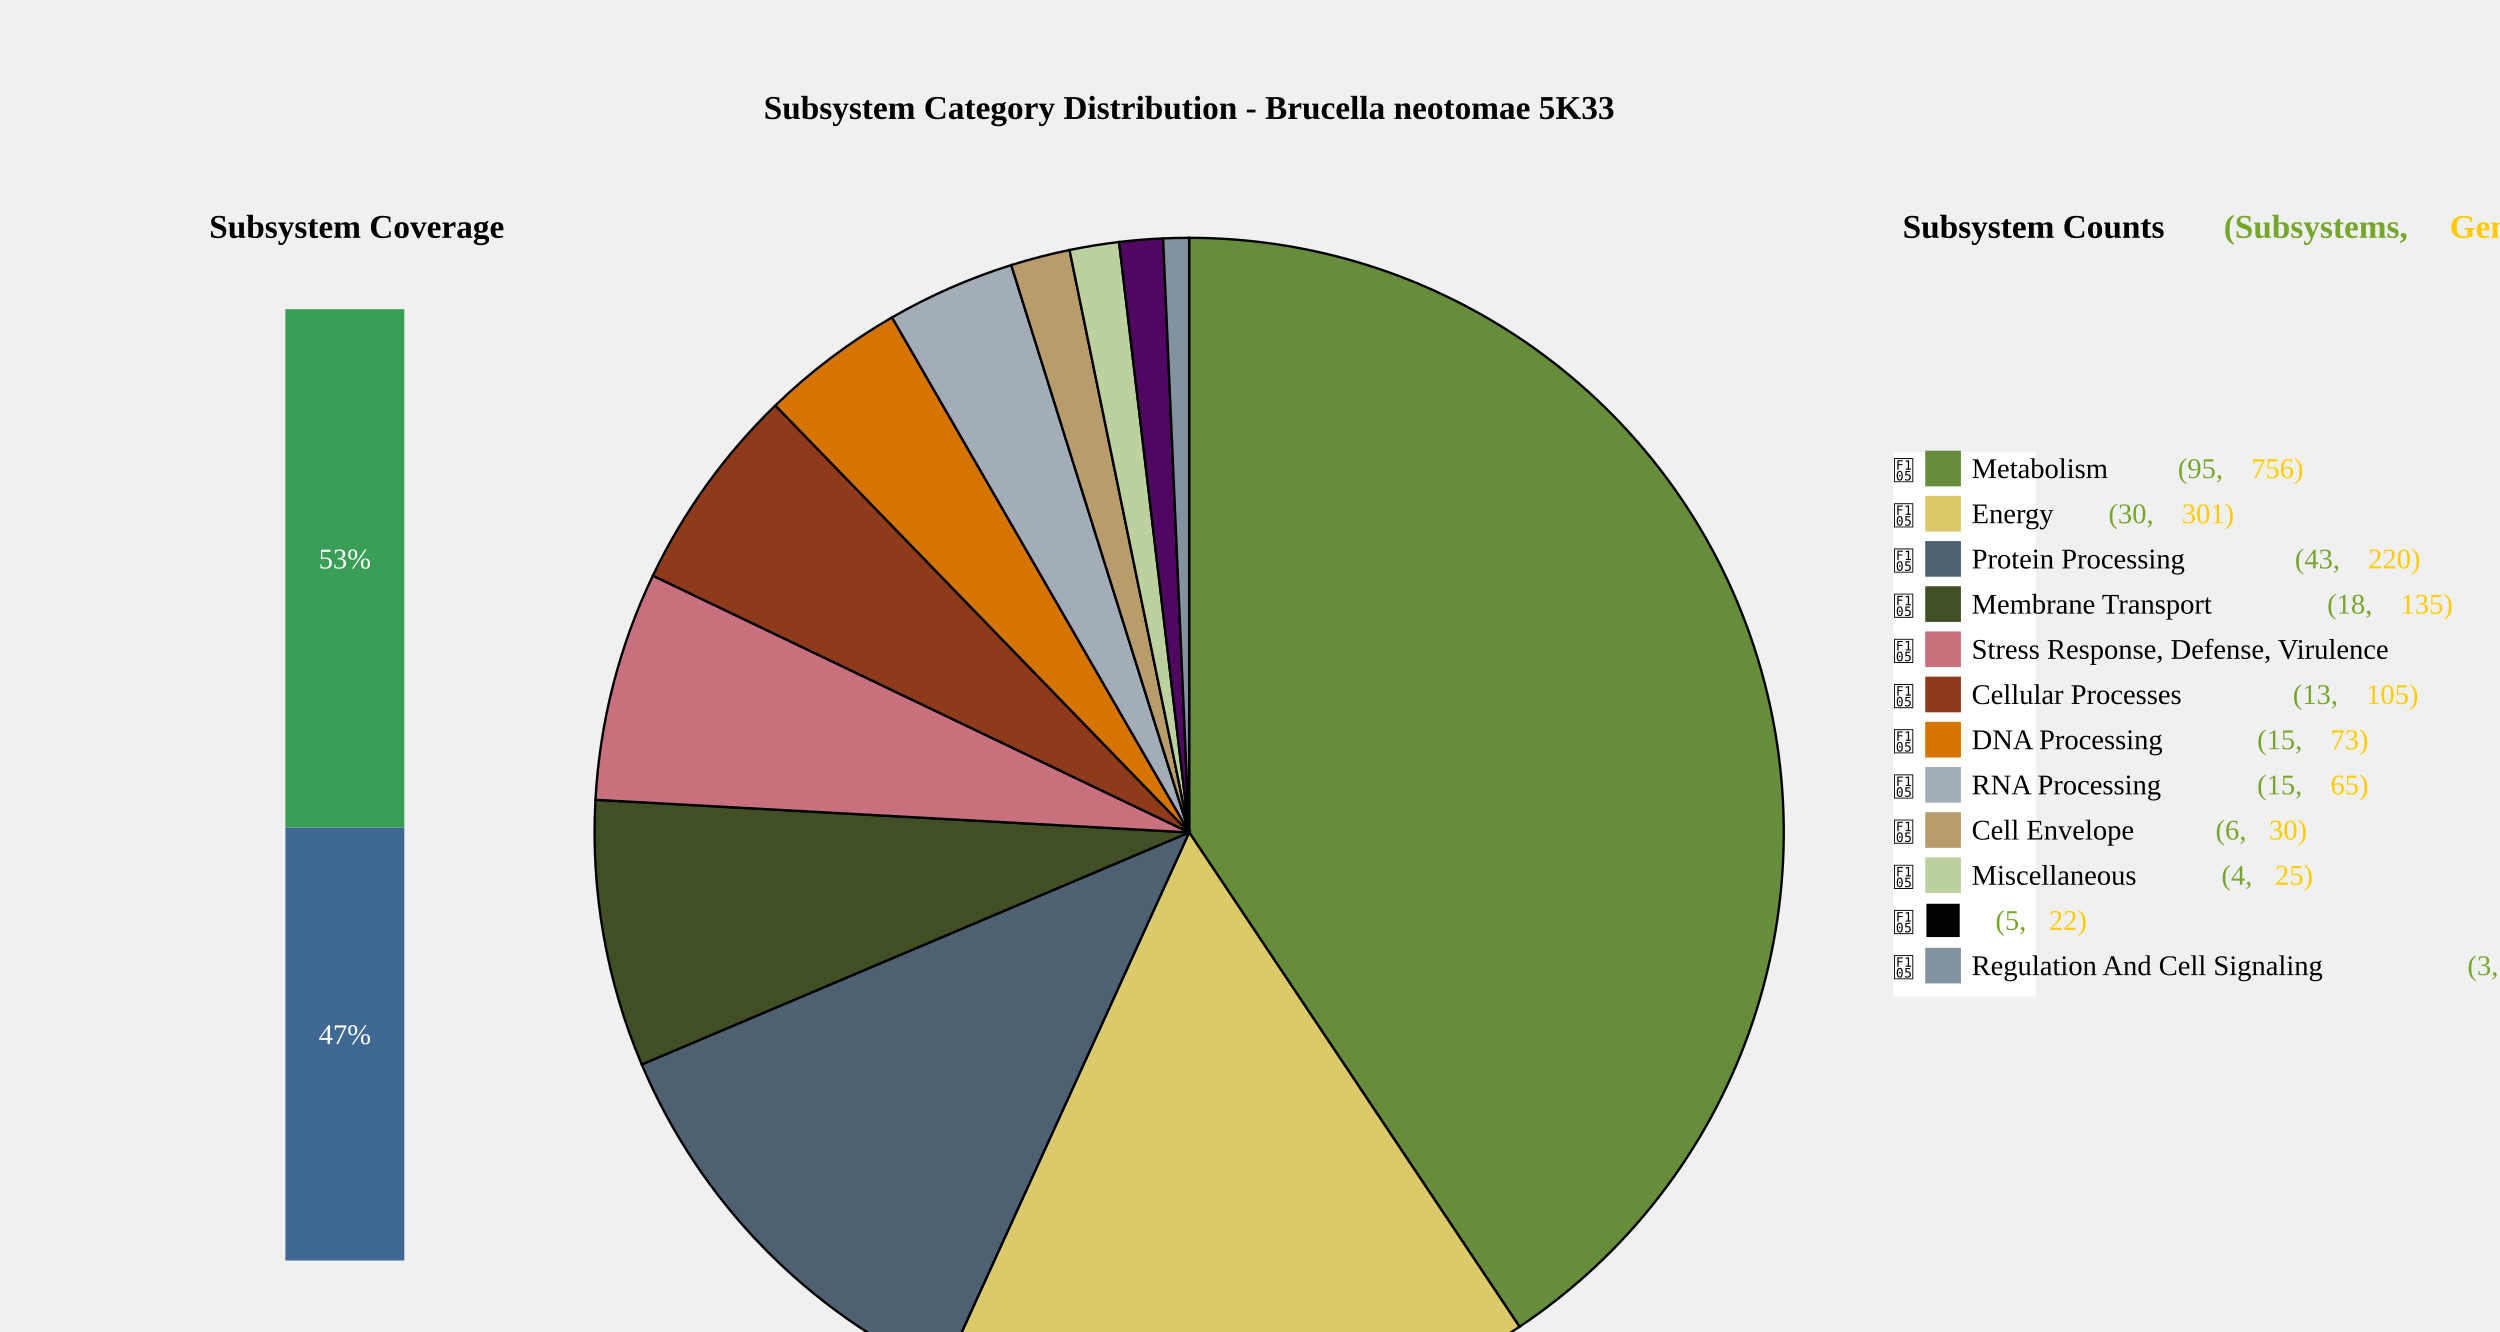
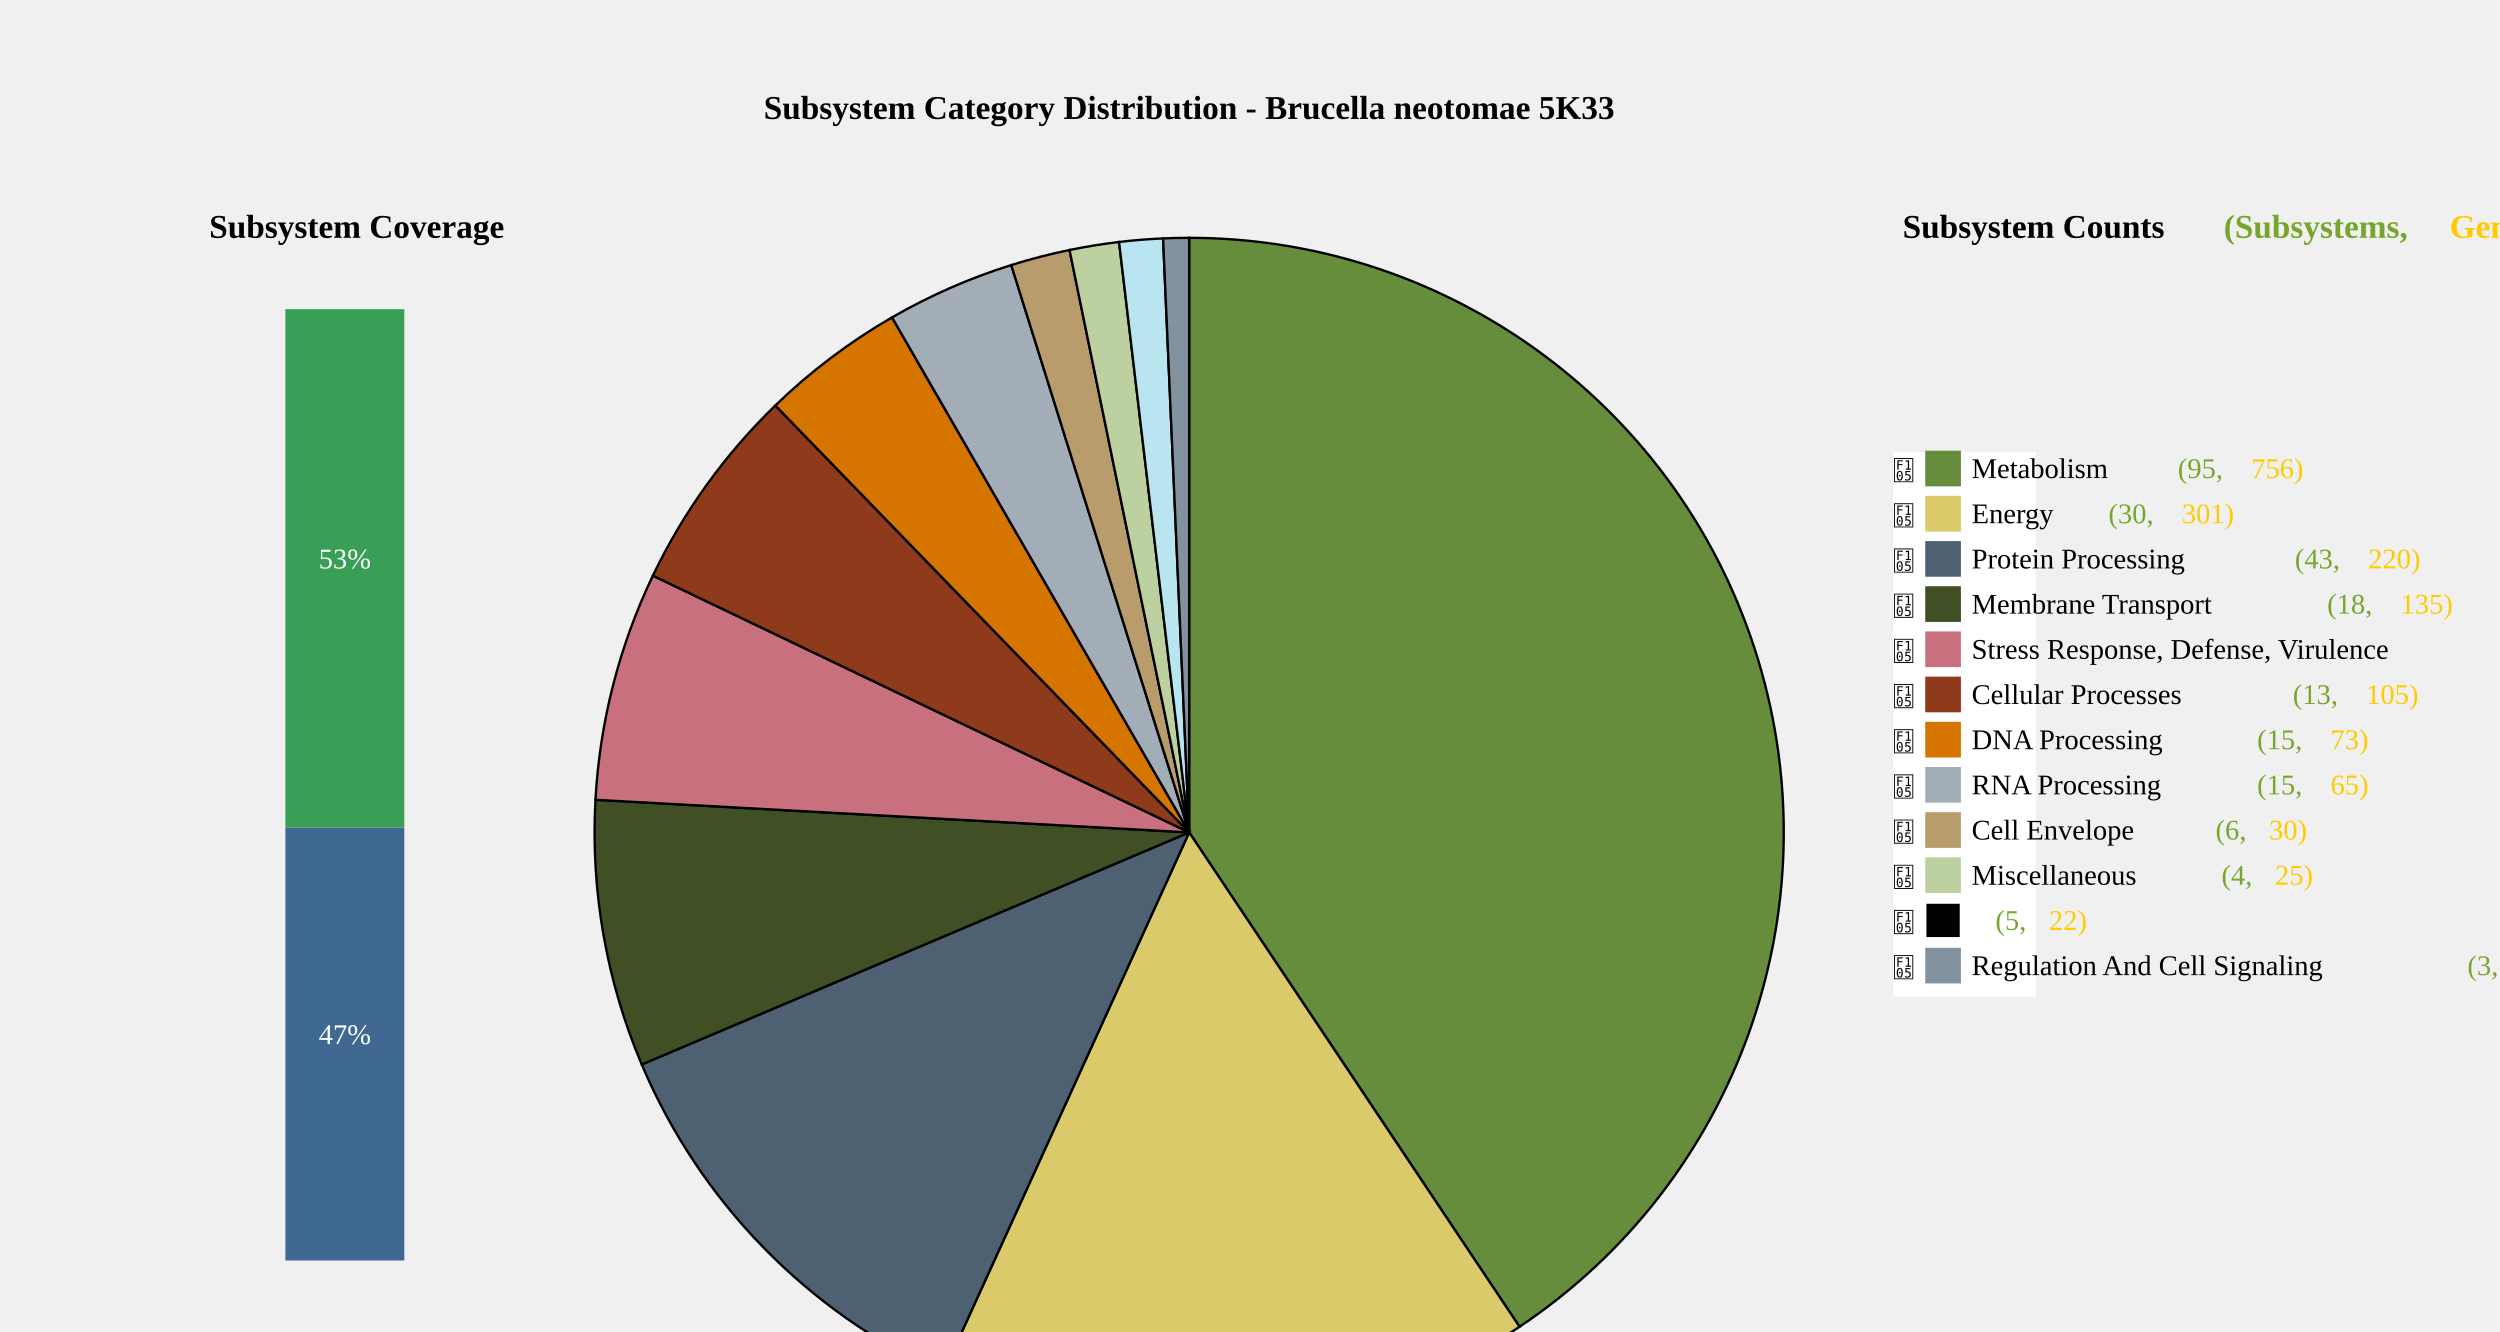
<svg xmlns="http://www.w3.org/2000/svg" version="1.1">
  <g transform="translate(500,350)">
    <path d="M1.5308084989341916e-14,-250A250,250 0 0,1 138.914,207.853L0,0Z" stroke-width="1px" fill="#668D3C" style="stroke: rgb(0, 0, 0);" />
    <path d="M138.914,207.853A250,250 0 0,1 -103.557,227.543L0,0Z" stroke-width="1px" fill="#DBCA69" style="stroke: rgb(0, 0, 0);" />
    <path d="M-103.557,227.543A250,250 0 0,1 -230.175,97.568L0,0Z" stroke-width="1px" fill="#4E6172" style="stroke: rgb(0, 0, 0);" />
    <path d="M-230.175,97.568A250,250 0 0,1 -249.624,-13.709L0,0Z" stroke-width="1px" fill="#404F24" style="stroke: rgb(0, 0, 0);" />
    <path d="M-249.624,-13.709A250,250 0 0,1 -225.49,-107.955L0,0Z" stroke-width="1px" fill="#C8707E" style="stroke: rgb(0, 0, 0);" />
    <path d="M-225.49,-107.955A250,250 0 0,1 -173.995,-179.515L0,0Z" stroke-width="1px" fill="#8F3B1B" style="stroke: rgb(0, 0, 0);" />
    <path d="M-173.995,-179.515A250,250 0 0,1 -124.939,-216.542L0,0Z" stroke-width="1px" fill="#D57500" style="stroke: rgb(0, 0, 0);" />
    <path d="M-124.939,-216.542A250,250 0 0,1 -74.802,-238.547L0,0Z" stroke-width="1px" fill="#A3ADB8" style="stroke: rgb(0, 0, 0);" />
    <path d="M-74.802,-238.547A250,250 0 0,1 -50.298,-244.888L0,0Z" stroke-width="1px" fill="#B99C6B" style="stroke: rgb(0, 0, 0);" />
    <path d="M-50.298,-244.888A250,250 0 0,1 -29.473,-248.257L0,0Z" stroke-width="1px" fill="#BDD09F" style="stroke: rgb(0, 0, 0);" />
-     <path d="M-29.473,-248.257A250,250 0 0,1 -10.969,-249.759L0,0Z" stroke-width="1px" fill="#4f0762" style="stroke: rgb(0, 0, 0);" />
+     <path d="M-29.473,-248.257A250,250 0 0,1 -10.969,-249.759L0,0Z" stroke-width="1px" fill="#b9e5f0" style="stroke: rgb(0, 0, 0);" />
    <path d="M-10.969,-249.759A250,250 0 0,1 -2.67968859893057e-13,-250L0,0Z" stroke-width="1px" fill="#83929F" style="stroke: rgb(0, 0, 0);" />
    <g transform="translate(310,0)" id="legendHolder">
      <g class="subsystemslegend" transform="translate(-14,-160)">
        <rect width="60px" height="20px" fill="white" class="dgrid-expando-icon ui-icon ui-icon-triangle-1-e" style="0" />
        <text font-family="FontAwesome" y="12" font-size="undefinedem" x="0"></text>
        <rect x="14" width="14" height="14" style="fill: rgb(102, 141, 60); stroke: rgb(102, 141, 60);" />
        <text x="33" y="11">Metabolism</text>
        <text x="119.692" y="11" style="fill: rgb(118, 167, 45);"> (95, </text>
        <text x="150.539" y="11" style="fill: rgb(255, 203, 0);">756)</text>
      </g>
      <g class="subsystemslegend" transform="translate(-14,-141)">
        <rect width="60px" height="20px" fill="white" class="dgrid-expando-icon ui-icon ui-icon-triangle-1-e" style="0" />
        <text font-family="FontAwesome" y="12" font-size="undefinedem" x="0"></text>
        <rect x="14" width="14" height="14" style="fill: rgb(219, 202, 105); stroke: rgb(219, 202, 105);" />
        <text x="33" y="11">Energy</text>
        <text x="90.527" y="11" style="fill: rgb(118, 167, 45);"> (30, </text>
        <text x="121.374" y="11" style="fill: rgb(255, 203, 0);">301)</text>
      </g>
      <g class="subsystemslegend" transform="translate(-14,-122)">
        <rect width="60px" height="20px" fill="white" class="dgrid-expando-icon ui-icon ui-icon-triangle-1-e" style="0" />
        <text font-family="FontAwesome" y="12" font-size="undefinedem" x="0"></text>
        <rect x="14" width="14" height="14" style="fill: rgb(78, 97, 114); stroke: rgb(78, 97, 114);" />
        <text x="33" y="11">Protein Processing</text>
        <text x="168.896" y="11" style="fill: rgb(118, 167, 45);"> (43, </text>
        <text x="199.743" y="11" style="fill: rgb(255, 203, 0);">220)</text>
      </g>
      <g class="subsystemslegend" transform="translate(-14,-103)">
        <rect width="60px" height="20px" fill="white" class="dgrid-expando-icon ui-icon ui-icon-triangle-1-e" style="0" />
        <text font-family="FontAwesome" y="12" font-size="undefinedem" x="0"></text>
        <rect x="14" width="14" height="14" style="fill: rgb(64, 79, 36); stroke: rgb(64, 79, 36);" />
        <text x="33" y="11">Membrane Transport</text>
        <text x="182.497" y="11" style="fill: rgb(118, 167, 45);"> (18, </text>
        <text x="213.344" y="11" style="fill: rgb(255, 203, 0);">135)</text>
      </g>
      <g class="subsystemslegend" transform="translate(-14,-84)">
        <rect width="60px" height="20px" fill="white" class="dgrid-expando-icon ui-icon ui-icon-triangle-1-e" style="0" />
        <text font-family="FontAwesome" y="12" font-size="undefinedem" x="0"></text>
        <rect x="14" width="14" height="14" style="fill: rgb(200, 112, 126); stroke: rgb(200, 112, 126);" />
        <text x="33" y="11">Stress Response, Defense, Virulence</text>
        <text x="292.023" y="11" style="fill: rgb(118, 167, 45);"> (25, </text>
        <text x="322.871" y="11" style="fill: rgb(255, 203, 0);">116)</text>
      </g>
      <g class="subsystemslegend" transform="translate(-14,-65)">
        <rect width="60px" height="20px" fill="white" class="dgrid-expando-icon ui-icon ui-icon-triangle-1-e" style="0" />
        <text font-family="FontAwesome" y="12" font-size="undefinedem" x="0"></text>
        <rect x="14" width="14" height="14" style="fill: rgb(143, 59, 27); stroke: rgb(143, 59, 27);" />
        <text x="33" y="11">Cellular Processes</text>
        <text x="168.046" y="11" style="fill: rgb(118, 167, 45);"> (13, </text>
        <text x="198.894" y="11" style="fill: rgb(255, 203, 0);">105)</text>
      </g>
      <g class="subsystemslegend" transform="translate(-14,-46)">
        <rect width="60px" height="20px" fill="white" class="dgrid-expando-icon ui-icon ui-icon-triangle-1-e" style="0" />
        <text font-family="FontAwesome" y="12" font-size="undefinedem" x="0"></text>
        <rect x="14" width="14" height="14" style="fill: rgb(213, 117, 0); stroke: rgb(213, 117, 0);" />
        <text x="33" y="11">DNA Processing</text>
        <text x="153.039" y="11" style="fill: rgb(118, 167, 45);"> (15, </text>
        <text x="183.886" y="11" style="fill: rgb(255, 203, 0);">73)</text>
      </g>
      <g class="subsystemslegend" transform="translate(-14,-27)">
        <rect width="60px" height="20px" fill="white" class="dgrid-expando-icon ui-icon ui-icon-triangle-1-e" style="0" />
        <text font-family="FontAwesome" y="12" font-size="undefinedem" x="0"></text>
        <rect x="14" width="14" height="14" style="fill: rgb(163, 173, 184); stroke: rgb(163, 173, 184);" />
        <text x="33" y="11">RNA Processing</text>
        <text x="153.039" y="11" style="fill: rgb(118, 167, 45);"> (15, </text>
        <text x="183.886" y="11" style="fill: rgb(255, 203, 0);">65)</text>
      </g>
      <g class="subsystemslegend" transform="translate(-14,-8)">
        <rect width="60px" height="20px" fill="white" class="dgrid-expando-icon ui-icon ui-icon-triangle-1-e" style="0" />
        <text font-family="FontAwesome" y="12" font-size="undefinedem" x="0"></text>
        <rect x="14" width="14" height="14" style="fill: rgb(185, 156, 107); stroke: rgb(185, 156, 107);" />
        <text x="33" y="11">Cell Envelope</text>
        <text x="135.556" y="11" style="fill: rgb(118, 167, 45);"> (6, </text>
        <text x="158.061" y="11" style="fill: rgb(255, 203, 0);">30)</text>
      </g>
      <g class="subsystemslegend" transform="translate(-14,11)">
        <rect width="60px" height="20px" fill="white" class="dgrid-expando-icon ui-icon ui-icon-triangle-1-e" style="0" />
        <text font-family="FontAwesome" y="12" font-size="undefinedem" x="0"></text>
        <rect x="14" width="14" height="14" style="fill: rgb(189, 208, 159); stroke: rgb(189, 208, 159);" />
        <text x="33" y="11">Miscellaneous</text>
        <text x="138.046" y="11" style="fill: rgb(118, 167, 45);"> (4, </text>
        <text x="160.551" y="11" style="fill: rgb(255, 203, 0);">25)</text>
      </g>
      <g class="subsystemslegend" transform="translate(-14,30)">
        <rect width="60px" height="20px" fill="white" class="dgrid-expando-icon ui-icon ui-icon-triangle-1-e" style="0" />
        <text font-family="FontAwesome" y="12" font-size="undefinedem" x="0"></text>
        <rect x="14" width="14" height="14" />
        <text x="33" y="11" />
        <text x="43" y="11" style="fill: rgb(118, 167, 45);"> (5, </text>
        <text x="65.505" y="11" style="fill: rgb(255, 203, 0);">22)</text>
      </g>
      <g class="subsystemslegend" transform="translate(-14,49)">
        <rect width="60px" height="20px" fill="white" class="dgrid-expando-icon ui-icon ui-icon-triangle-1-e" style="0" />
        <text font-family="FontAwesome" y="12" font-size="undefinedem" x="0"></text>
        <rect x="14" width="14" height="14" style="fill: rgb(131, 146, 159); stroke: rgb(131, 146, 159);" />
        <text x="33" y="11">Regulation And Cell Signaling</text>
        <text x="241.464" y="11" style="fill: rgb(118, 167, 45);"> (3, </text>
        <text x="263.969" y="11" style="fill: rgb(255, 203, 0);">13)</text>
      </g>
    </g>
  </g>
  <text x="500" y="50" text-anchor="middle" style="font-weight: bold; font-size: 14px;">Subsystem Category Distribution - Brucella neotomae 5K33</text>
  <text x="800" y="100" text-anchor="top" style="font-weight: bold; font-size: 14px;">Subsystem Counts</text>
  <text x="935" y="100" text-anchor="top" style="font-weight: bold; font-size: 14px; fill: rgb(118, 167, 45);"> (Subsystems, </text>
  <text x="1030" y="100" text-anchor="top" style="font-weight: bold; font-size: 14px; fill: rgb(255, 203, 0);">Genes)</text>
  <g transform="translate(100,0)" />
  <rect x="120" y="130" width="50" id="subsystemsCovered" height="218" style="fill: rgb(57, 159, 86);" />
  <rect x="120" y="348" width="50" id="subsystemsNotCovered" height="182" style="fill: rgb(63, 105, 147);" />
  <text x="150" y="100" text-anchor="middle" style="font-weight: bold; font-size: 14px;">Subsystem Coverage</text>
  <text x="145" y="239" text-anchor="middle" style="fill: rgb(255, 255, 255);">53%</text>
  <text x="145" y="439" text-anchor="middle" style="fill: rgb(255, 255, 255);">47%</text>
</svg>
